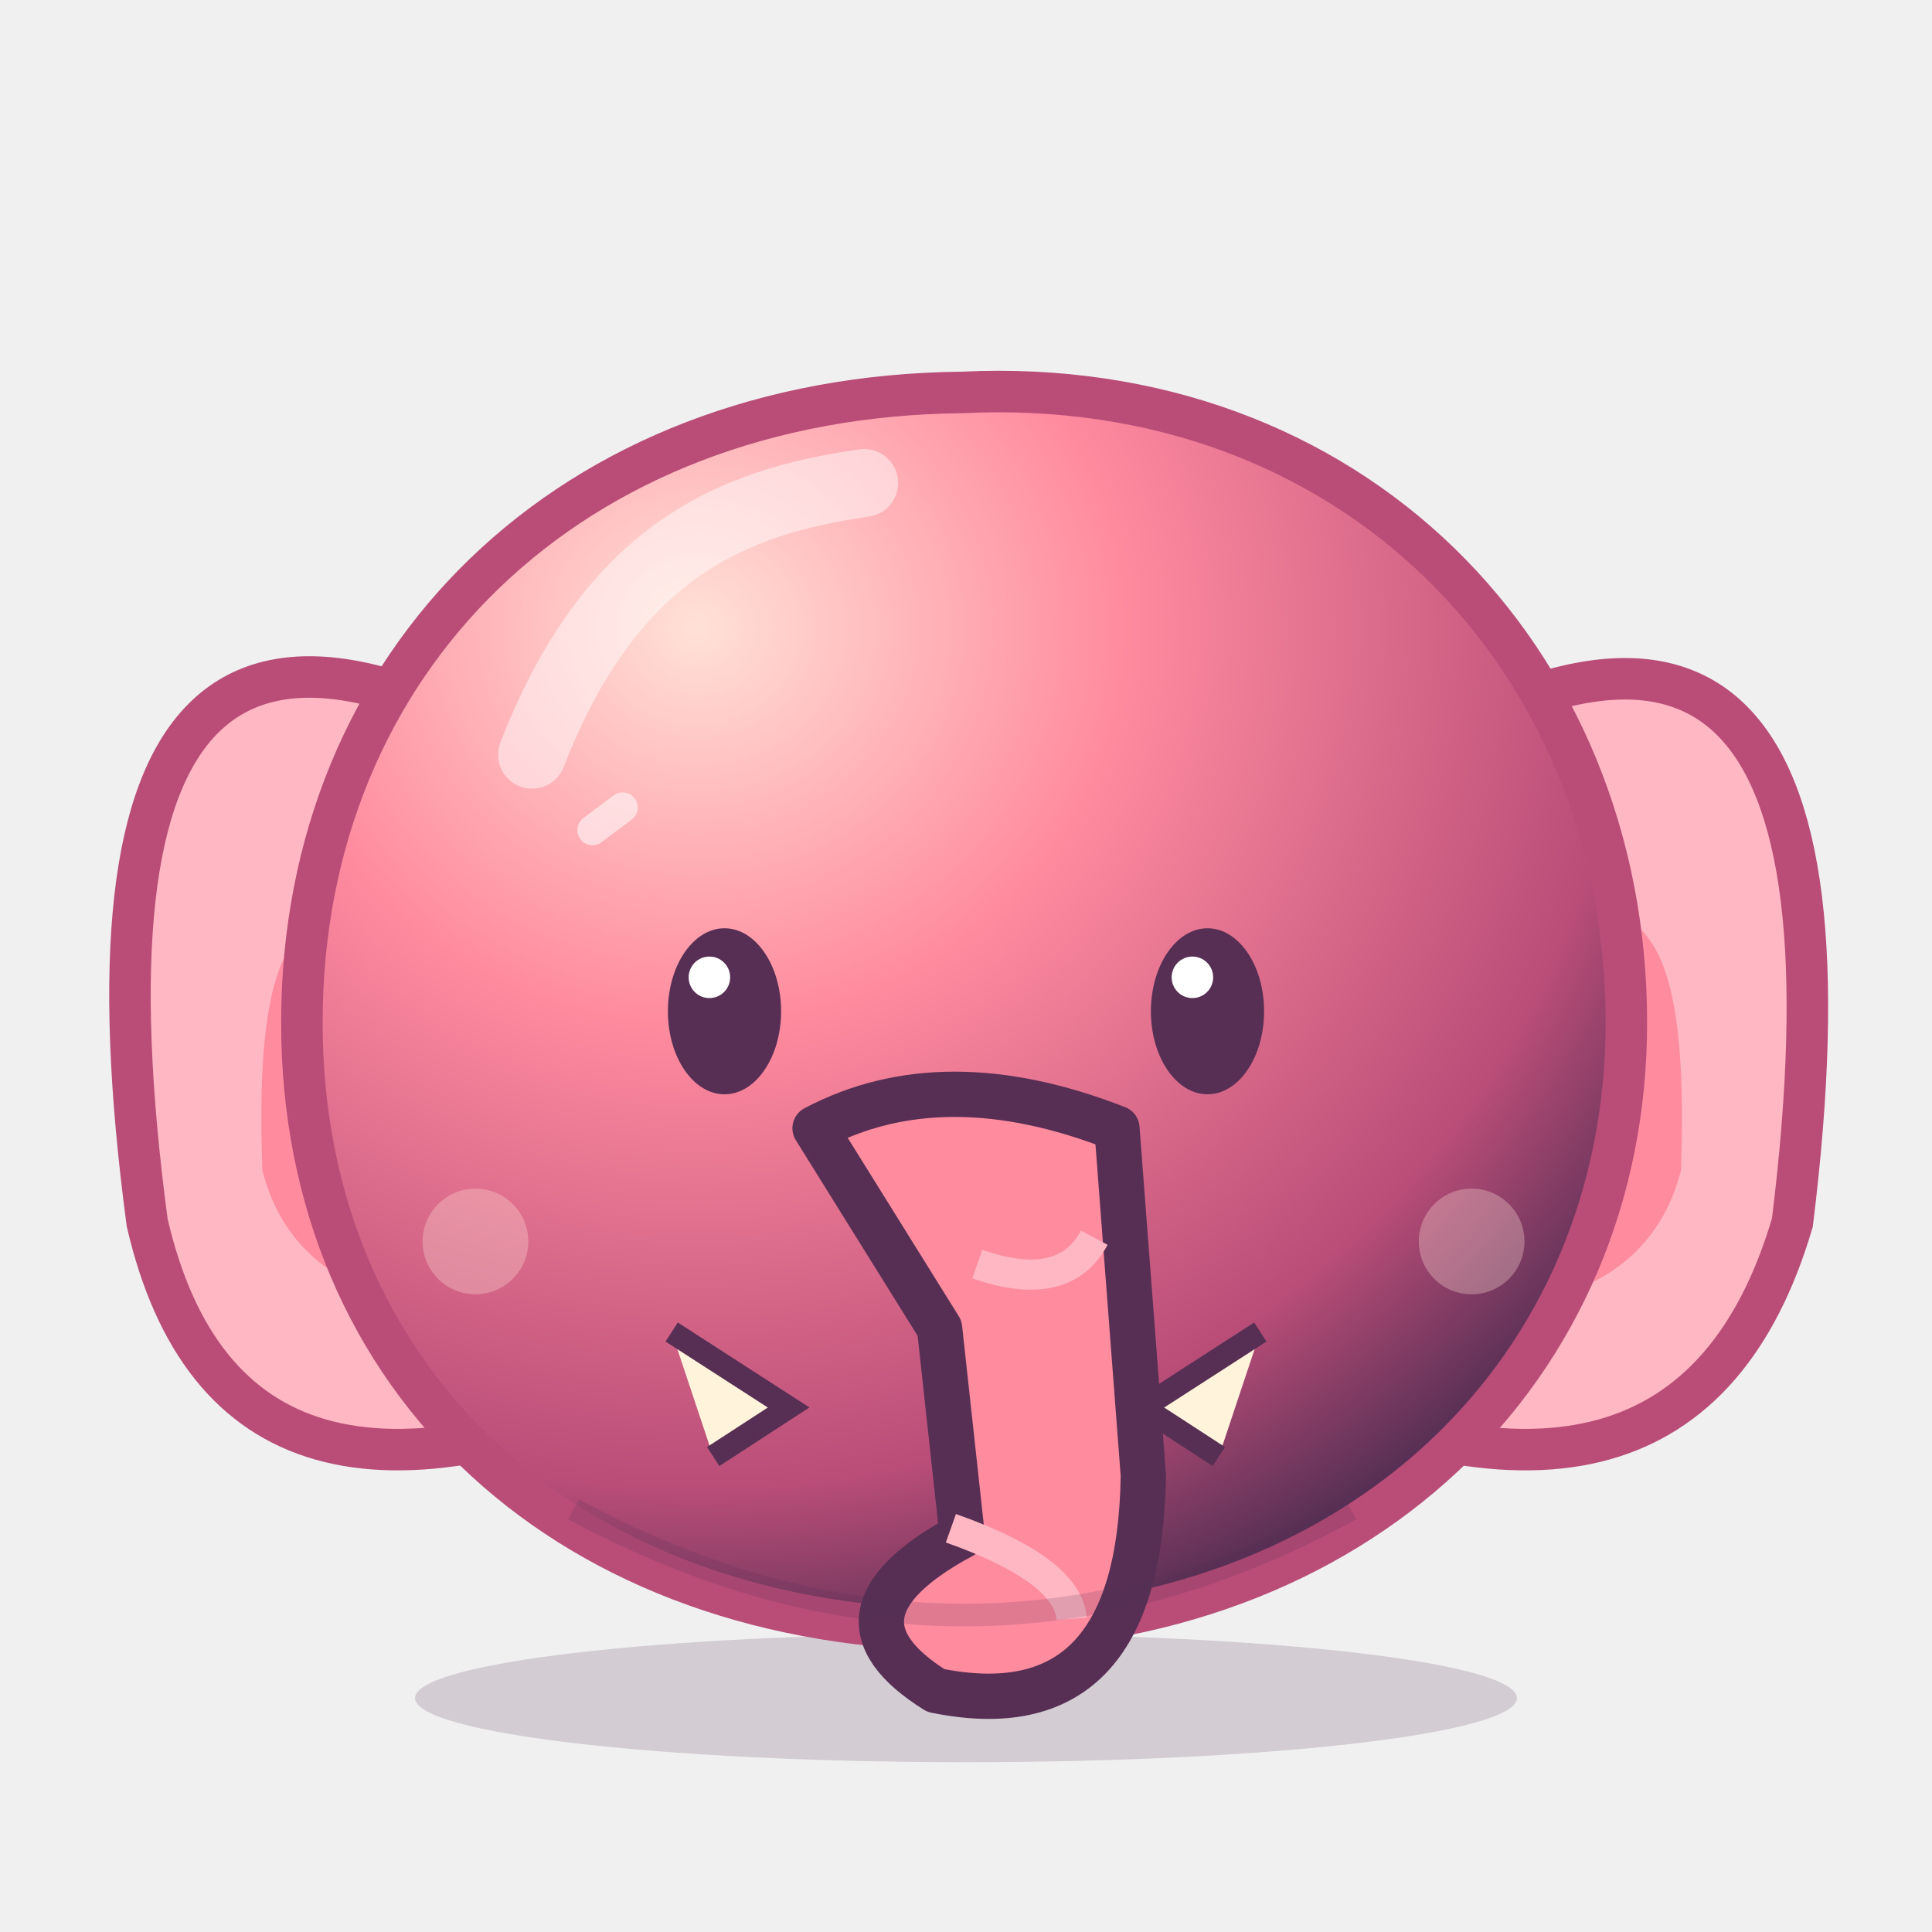
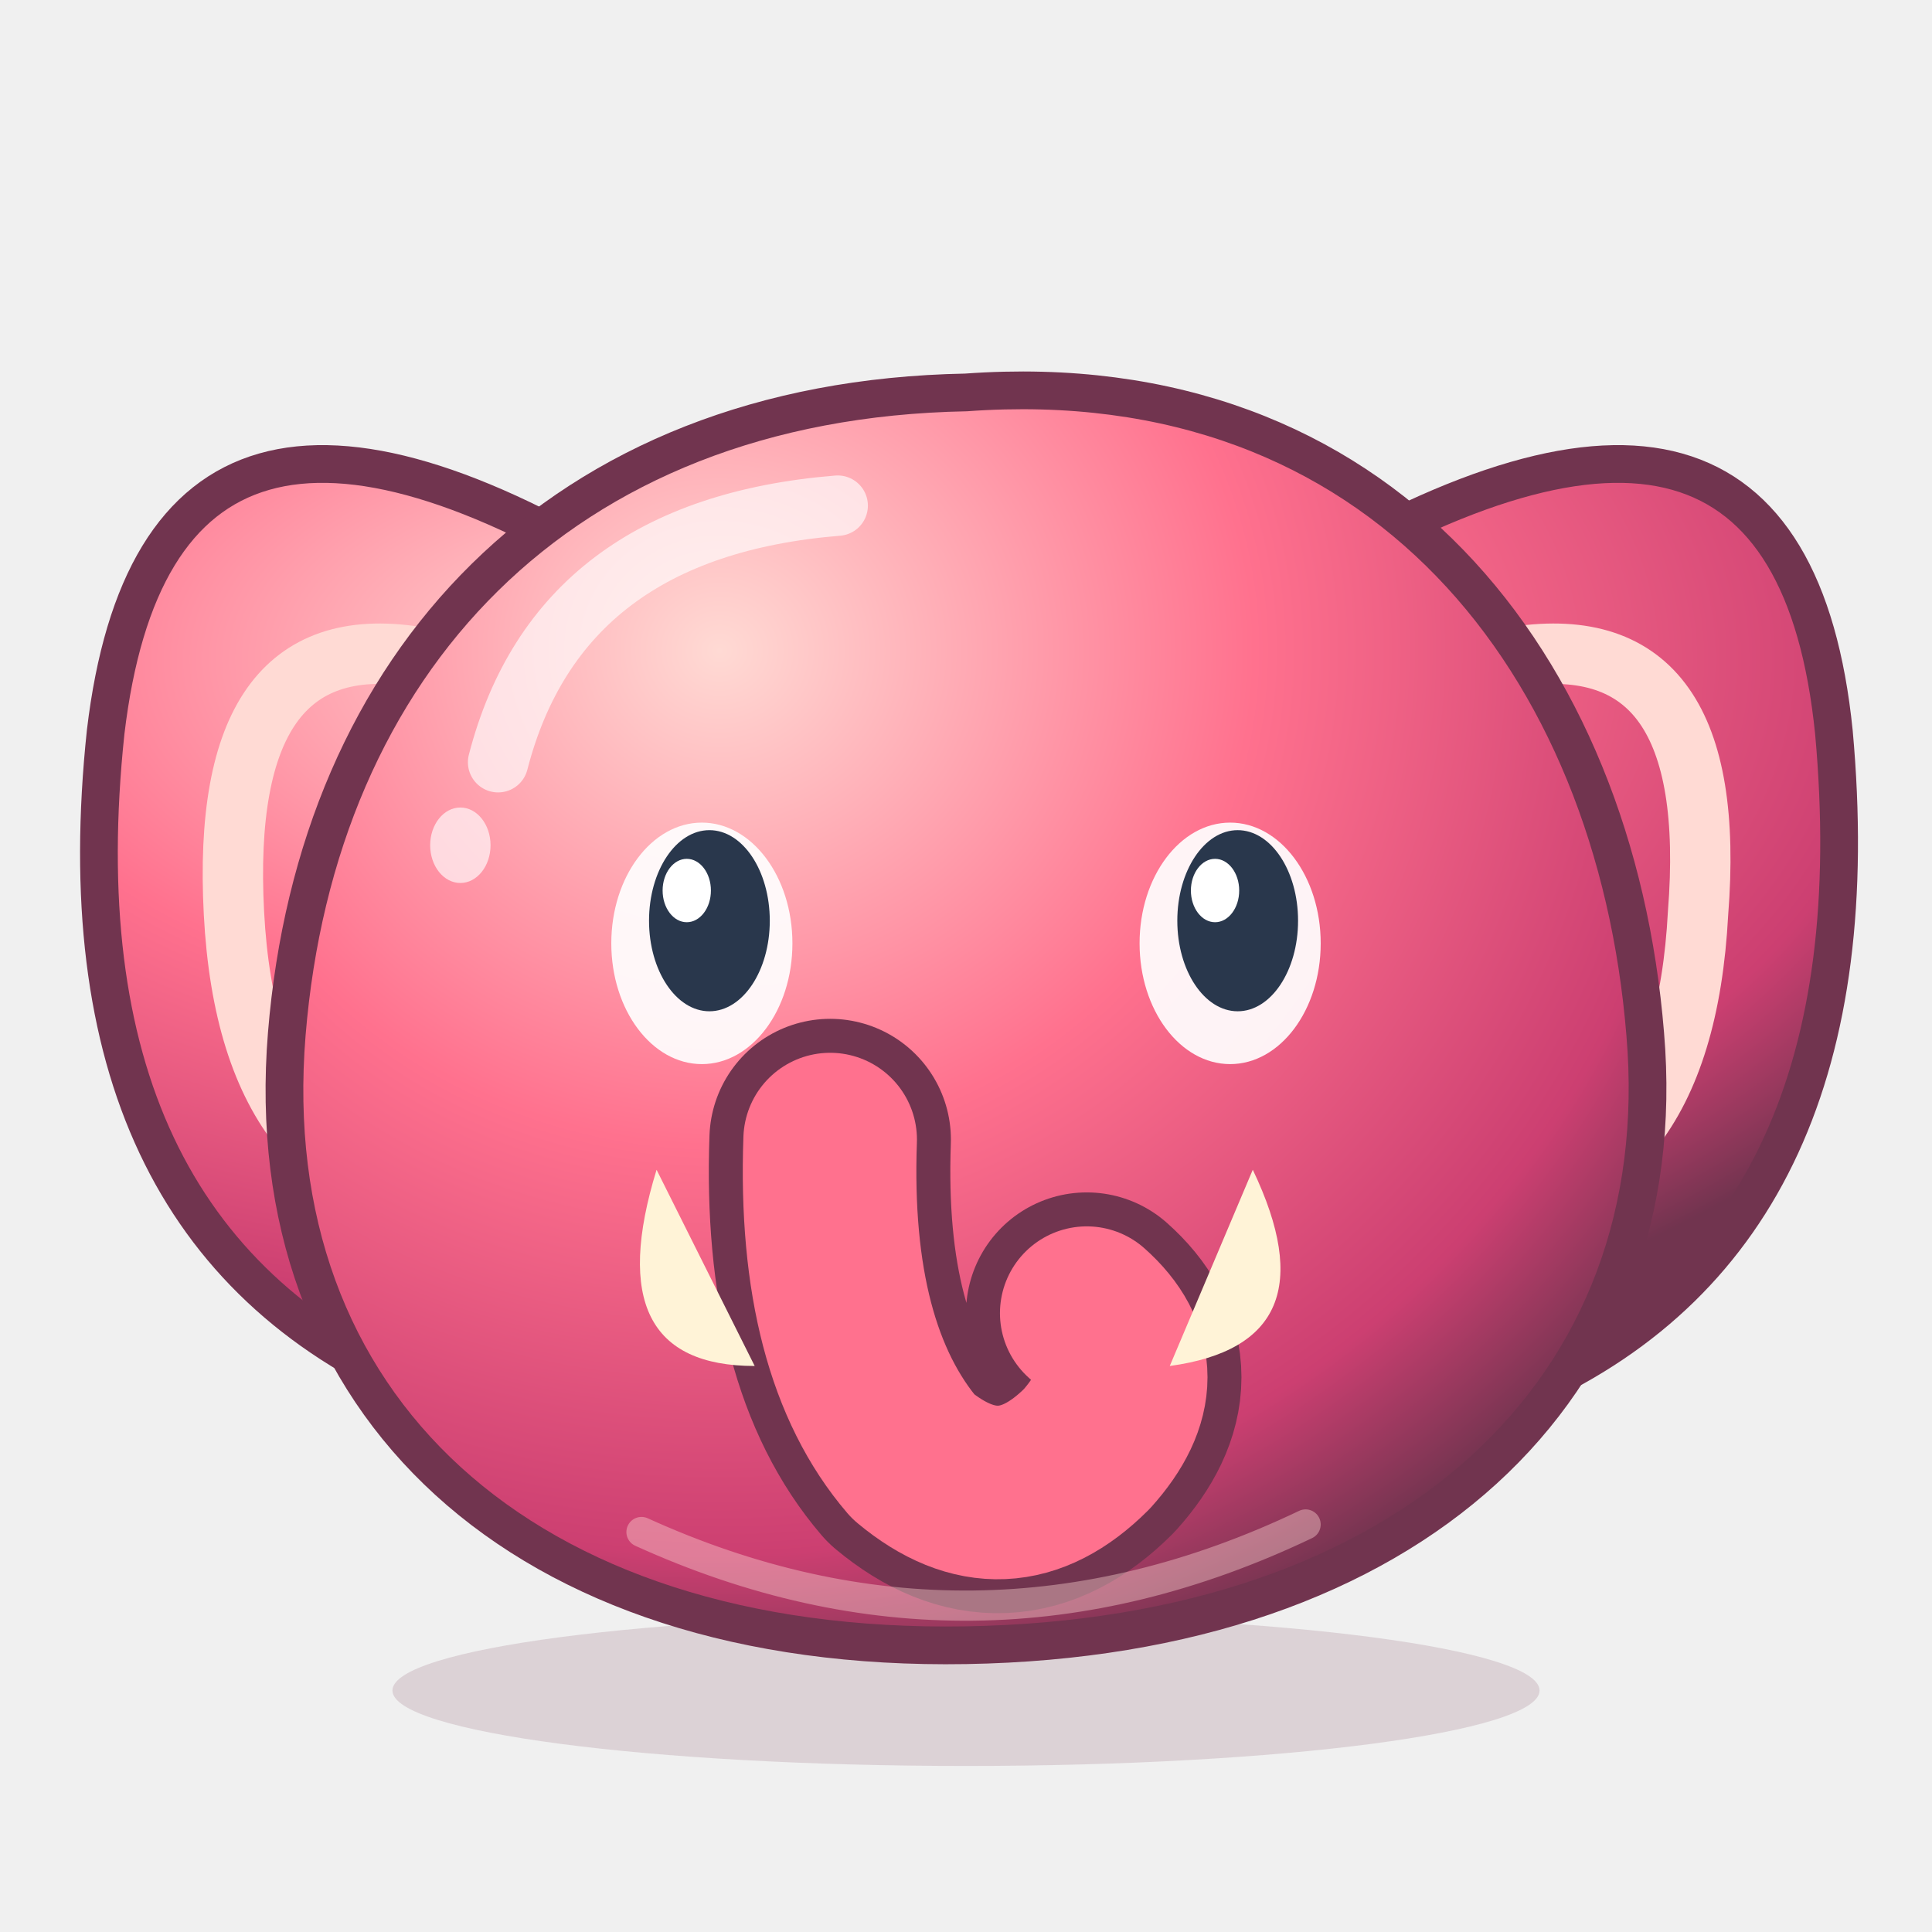
- <svg xmlns="http://www.w3.org/2000/svg" width="256" height="256" viewBox="0 0 512 512">
+ <svg xmlns="http://www.w3.org/2000/svg" width="256" height="256" viewBox="0 0 256 256">
  <defs>
-     <radialGradient id="coat" cx="30%" cy="19%" r="86%">
-       <stop stop-color="#FFE1D7" />
-       <stop offset=".37" stop-color="#FF8B9F" />
-       <stop offset=".81" stop-color="#B94D78" />
-       <stop offset="1" stop-color="#572F54" />
+     <radialGradient id="body" cx=".32" cy=".21" r=".85">
+       <stop stop-color="#FFDAD4" />
+       <stop offset=".46" stop-color="#FF718E" />
+       <stop offset=".84" stop-color="#CC3F71" />
+       <stop offset="1" stop-color="#71344F" />
    </radialGradient>
-     <radialGradient id="glow" cx="38%" cy="26%" r="68%">
-       <stop stop-color="#FFFFFF" stop-opacity=".34" />
-       <stop offset="1" stop-color="#FFFFFF" stop-opacity="0" />
-     </radialGradient>
+     <linearGradient id="cream" x2=".2" y2="1">
+       <stop stop-color="#FFFCF0" />
+       <stop offset="1" stop-color="#F3D6B5" />
+     </linearGradient>
+     <linearGradient id="gold" x2=".6" y2="1">
+       <stop stop-color="#FFF7B3" />
+       <stop offset=".5" stop-color="#FFC75F" />
+       <stop offset="1" stop-color="#D78338" />
+     </linearGradient>
  </defs>
-   <ellipse cx="256" cy="450" rx="146" ry="17" fill="#572F54" opacity=".19" />
-   <path d="M155 209Q11 114 39 324Q61 419 179 364M357 210Q501 114 475 324Q447 419 331 364" fill="#FFB7C3" stroke="#B94D78" stroke-width="11" />
-   <path d="M109 262Q75 225 78 309Q88 345 147 336M406 260q34-35 31 49-10 36-69 27" fill="none" stroke="#FF8B9F" stroke-width="17" />
-   <path d="M255 104C358 99 431 174 431 271C431 363 360 432 256 432C151 432 80 366 80 271C80 175 151 105 255 104Z" fill="url(#coat)" stroke="#B94D78" stroke-width="11" />
-   <path d="M141 200C162 146 194 133 229 128" stroke="#FFFFFF" stroke-opacity=".48" stroke-width="18" fill="none" stroke-linecap="round" />
-   <path d="M157 220L165 214" stroke="#FFFFFF" stroke-width="8" stroke-linecap="round" opacity=".55" />
-   <ellipse cx="192" cy="268" rx="15" ry="22" fill="#572F54" />
-   <ellipse cx="320" cy="268" rx="15" ry="22" fill="#572F54" />
-   <circle cx="188" cy="259" r="5.5" fill="white" />
-   <circle cx="316" cy="259" r="5.5" fill="white" />
-   <path d="M216 299Q250 281 296 299L303 391Q302 459 248 448Q216 428 255 407L249 352Z" fill="#FF8B9F" stroke="#572F54" stroke-width="12" stroke-linejoin="round" />
-   <path d="M259 335Q282 343 290 328M252 405Q283 416 284 429" stroke="#FFB7C3" stroke-width="8" fill="none" />
-   <path d="M178 353l31 20-20 13m145-33-31 20 20 13" fill="#FFF3DC" stroke="#572F54" stroke-width="6" />
-   <path d="M152 400Q256 456 358 400" stroke="#572F54" stroke-opacity=".18" stroke-width="6" fill="none" />
-   <circle cx="126" cy="329" r="14" fill="#FFE1D7" opacity=".32" />
-   <circle cx="390" cy="329" r="14" fill="#FFE1D7" opacity=".32" />
+   <ellipse cx="128" cy="224" rx="76" ry="10" fill="#71344F" opacity=".16" />
+   <path d="M84 77Q21 38 14 97Q7 163 55 184L93 164 M172 77Q237 38 243 97Q249 163 203 184L163 164" fill="url(#body)" stroke="#71344F" stroke-width="5" stroke-linecap="round" stroke-linejoin="round" />
+   <path d="M55 87Q29 83 31 121Q33 159 63 160 M201 87Q228 83 225 121Q223 159 194 160" fill="none" stroke="#FFDAD4" stroke-width="8" stroke-linecap="round" stroke-linejoin="round" />
+   <path d="M128 52C183 48 214 88 218 137C222 184 187 217 128 218C69 219 34 186 38 137C42 88 74 53 128 52Z" fill="url(#body)" stroke="#71344F" stroke-width="5" stroke-linecap="round" stroke-linejoin="round" />
+   <path d="M66 101Q74 70 111 67" fill="none" stroke="#FFFFFF" stroke-width="8" stroke-linecap="round" stroke-linejoin="round" opacity=".65" />
+   <ellipse cx="61" cy="112" rx="4" ry="5" fill="#FFFFFF" opacity=".65" />
+   <ellipse cx="93" cy="125" rx="12" ry="16" fill="#FFFFFF" opacity=".92" />
+   <ellipse cx="94" cy="122" rx="8" ry="12" fill="#29374C" />
+   <ellipse cx="91" cy="118" rx="3.2" ry="4.2" fill="#FFFFFF" />
+   <ellipse cx="163" cy="125" rx="12" ry="16" fill="#FFFFFF" opacity=".92" />
+   <ellipse cx="164" cy="122" rx="8" ry="12" fill="#29374C" />
+   <ellipse cx="161" cy="118" rx="3.2" ry="4.2" fill="#FFFFFF" />
+   <path d="M110 151Q109 179 121 193Q133 203 144 192Q153 182 144 174" fill="none" stroke="#71344F" stroke-width="32" stroke-linecap="round" stroke-linejoin="round" />
+   <path d="M110 151Q109 179 121 193Q133 203 144 192Q153 182 144 174" fill="none" stroke="#FF718E" stroke-width="23" stroke-linecap="round" stroke-linejoin="round" />
+   <path d="M87 155Q79 181 100 181 M166 155Q177 178 155 181" fill="#FFF3D7" />
+   <path d="M85 203Q129 223 173 202" fill="none" stroke="#FFDAD4" stroke-width="4" stroke-linecap="round" stroke-linejoin="round" opacity=".4" />
</svg>
